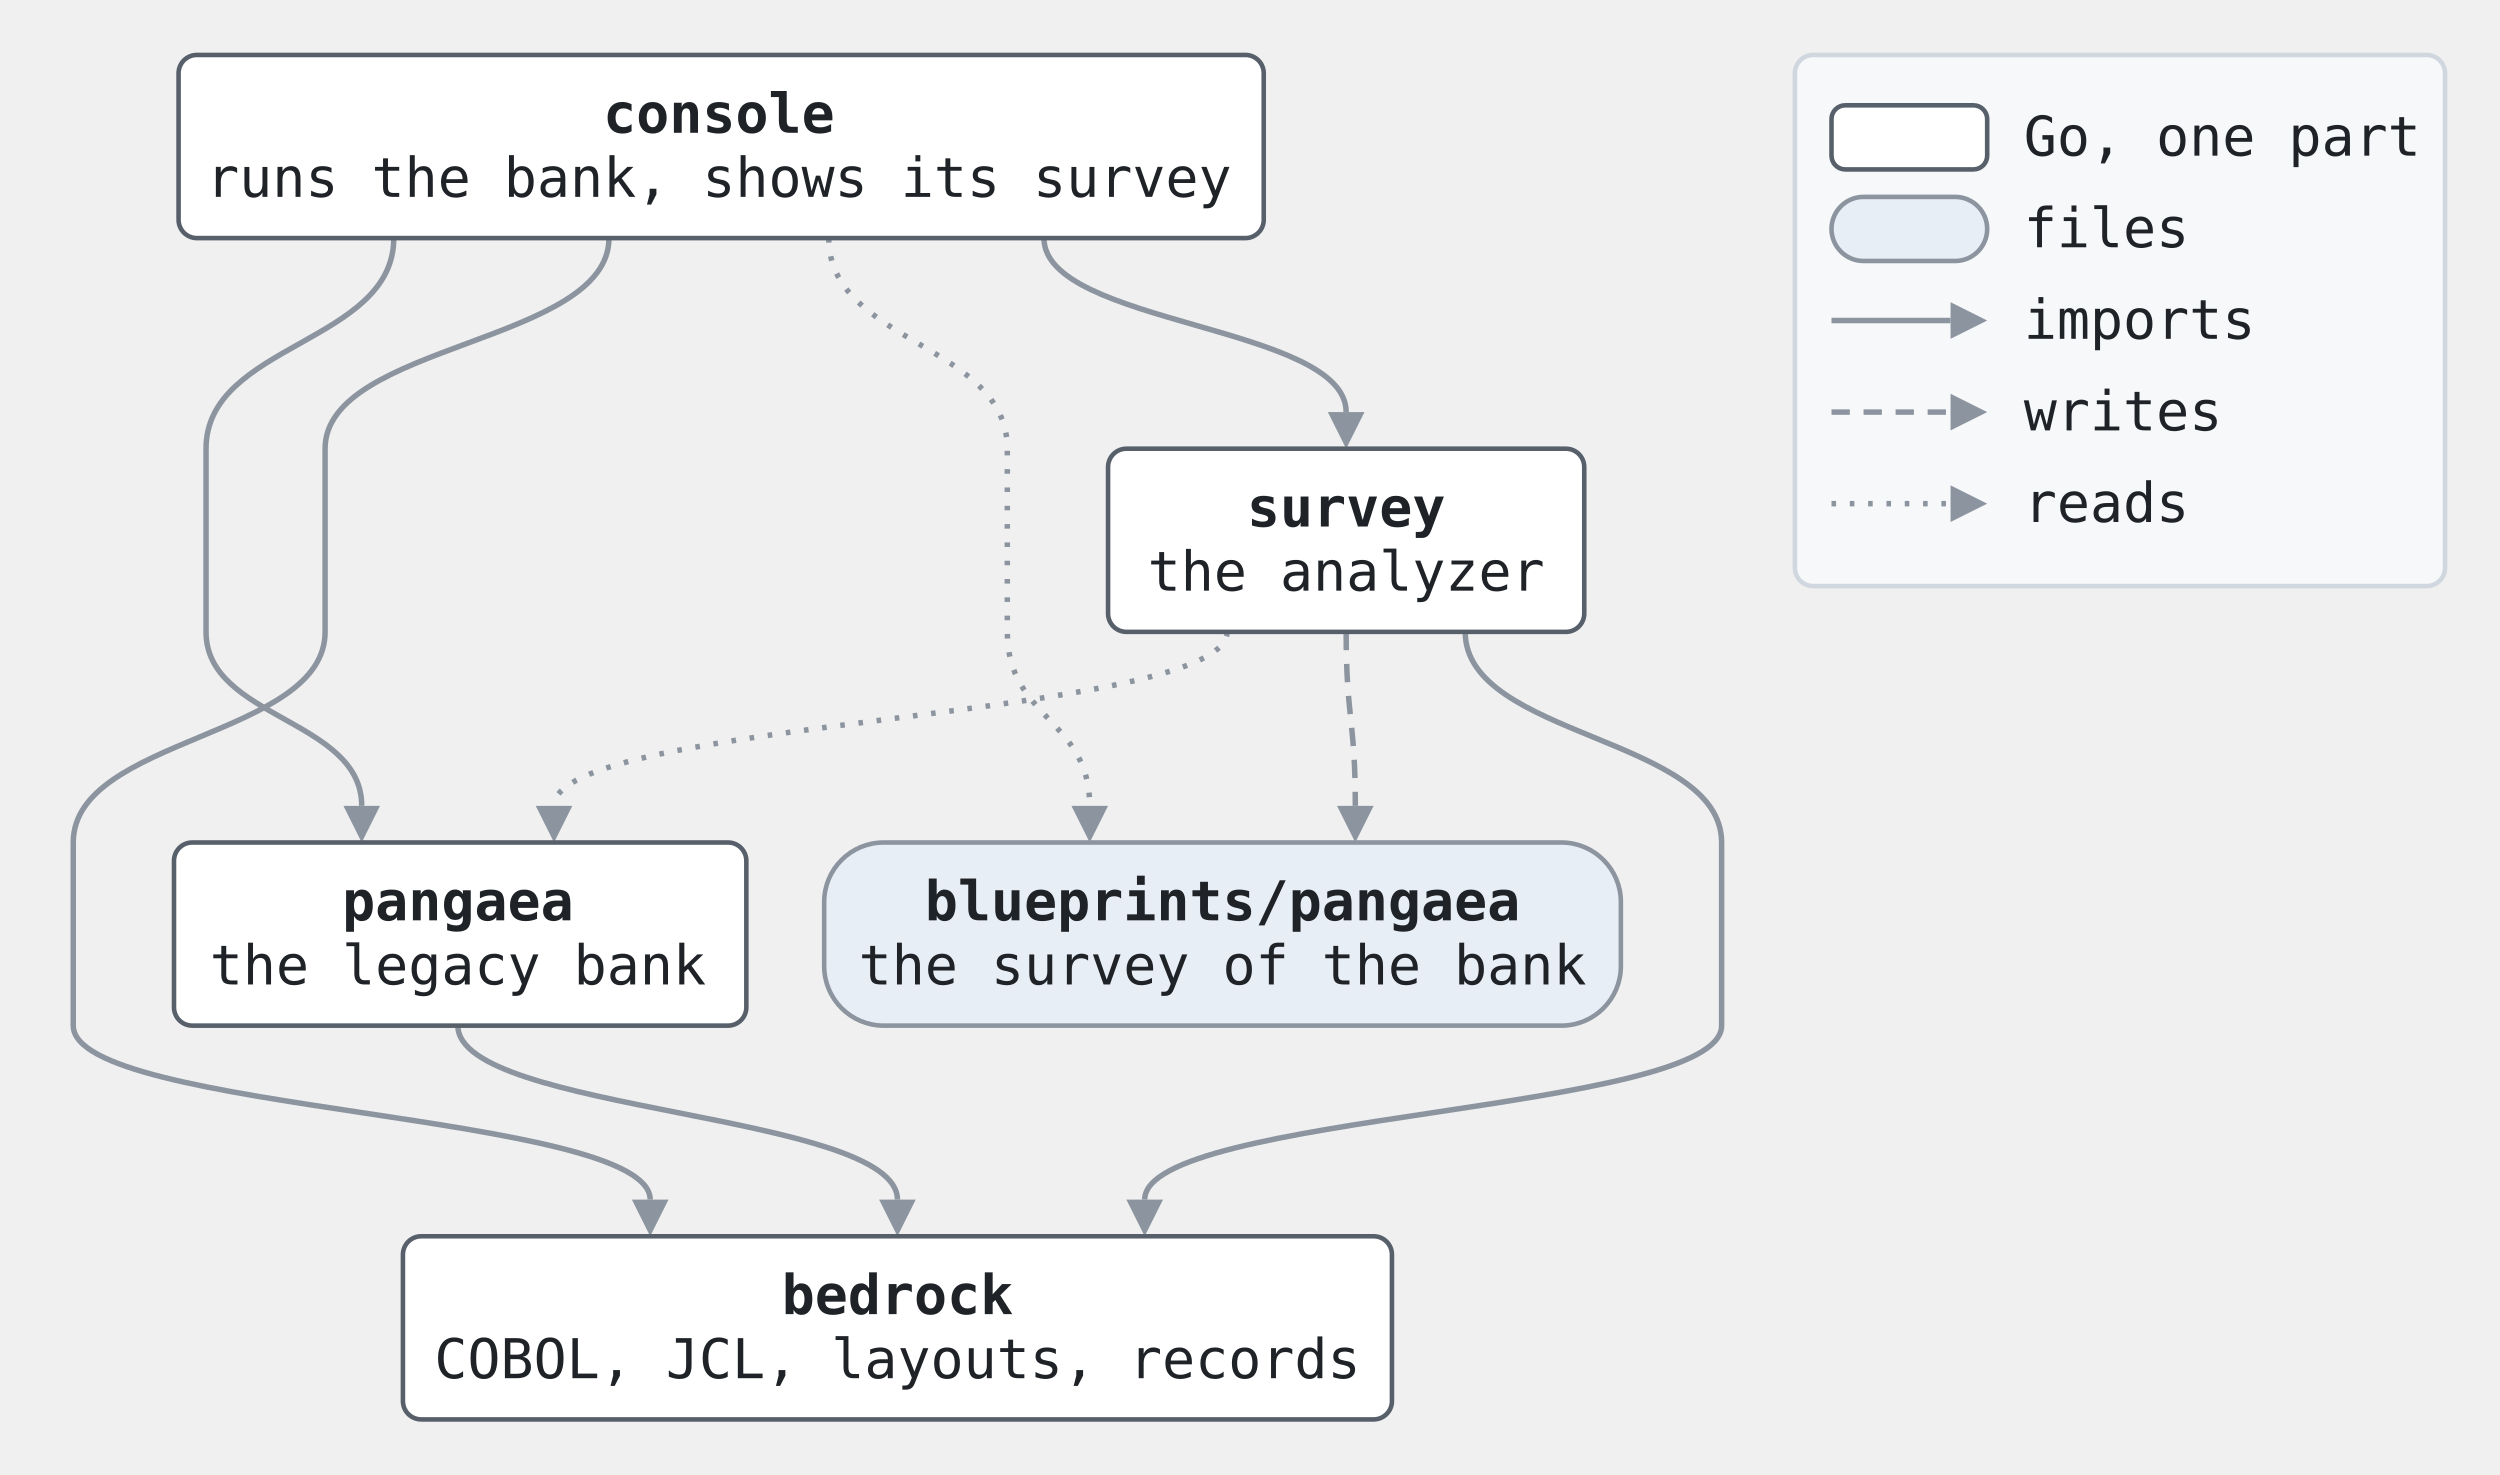
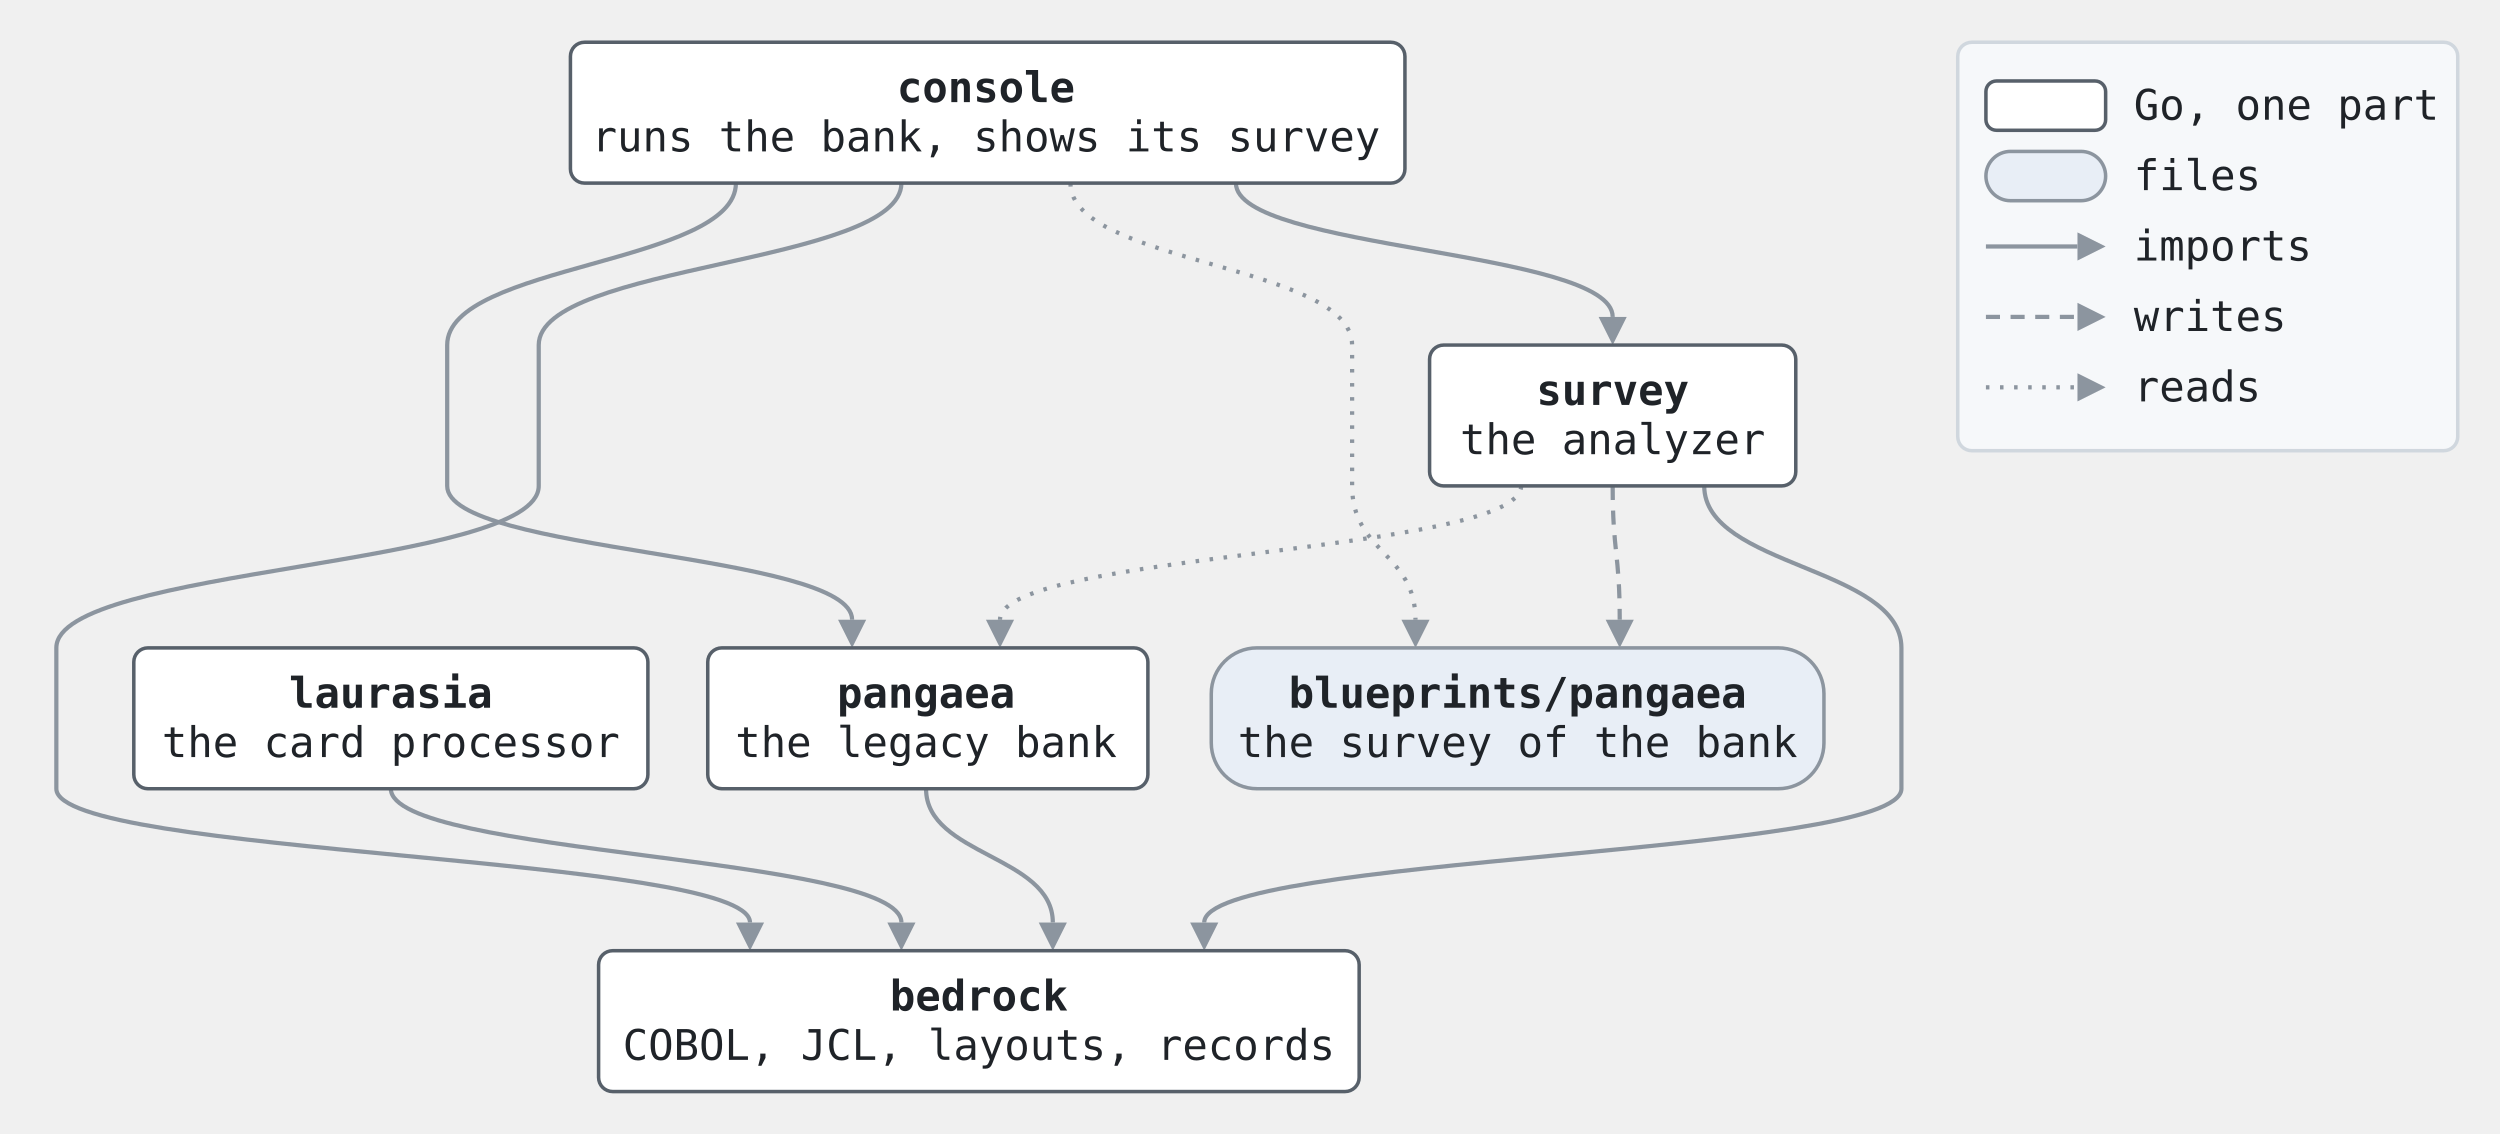
- <svg xmlns="http://www.w3.org/2000/svg" width="546" height="322" viewBox="0 0 546 322" font-family="ui-monospace, SFMono-Regular, Menlo, Consolas, monospace" font-size="12">
+ <svg xmlns="http://www.w3.org/2000/svg" width="710" height="322" viewBox="0 0 710 322" font-family="ui-monospace, SFMono-Regular, Menlo, Consolas, monospace" font-size="12">
  <style>
.box { fill: #ffffff; stroke: #57606a; stroke-width: 1 }
.box.emphasis { stroke-width: 2.5 }
.box.data { fill: #e8eef6; stroke: #8c959f }
.box.external { fill: #fbecd0; stroke: #a16207; stroke-width: 2 }
.box.dashed { stroke-dasharray: 4 3 }
.label { fill: #1f2328 }
.label.first { font-weight: 600 }
.edge { fill: none; stroke: #8c959f; stroke-width: 1.2 }
.edge.dashed { stroke-dasharray: 4 3 }
.edge.dotted { stroke-dasharray: 1 3 }
.head { fill: #8c959f }
.legend { fill: #f6f8fa; stroke: #d0d7de }
.edge-label { fill: #57606a; font-size: 11px; paint-order: stroke; stroke: #ffffff; stroke-width: 4px; stroke-linejoin: round }
.box.highlight { stroke: #c2410c; stroke-width: 2.5 }
.edge.highlight { stroke: #c2410c; stroke-width: 2 }
.head.highlight { fill: #c2410c }
@media (prefers-color-scheme: dark) {
  .box { fill: #161b22; stroke: #8b949e }
  .box.data { fill: #1f2a3a; stroke: #6e7681 }
  .box.external { fill: #3a2c12; stroke: #d6a64a }
  .label { fill: #e6edf3 }
  .edge { stroke: #6e7681 }
  .head { fill: #6e7681 }
  .legend { fill: #0d1117; stroke: #30363d }
  .edge-label { fill: #9da5ae; stroke: #0d1117 }
  .box.highlight, .edge.highlight { stroke: #fb923c }
  .head.highlight { fill: #fb923c }
}
</style>
  <defs>
    <marker id="arrow" viewBox="0 0 8 8" refX="0" refY="4" markerUnits="userSpaceOnUse" markerWidth="8" markerHeight="8" orient="auto-start-reverse">
      <path class="head" d="M0,0 L8,4 L0,8 z" />
    </marker>
    <marker id="arrow-highlight" viewBox="0 0 8 8" refX="0" refY="4" markerUnits="userSpaceOnUse" markerWidth="8" markerHeight="8" orient="auto-start-reverse">
      <path class="head highlight" d="M0,0 L8,4 L0,8 z" />
    </marker>
  </defs>
-   <path class="edge" d="M228,52 C228,71 294,71 294,90" marker-end="url(#arrow)" />
-   <path class="edge" d="M86,52 C86,75 45,75 45,98 L45,138 C45,157 79,157 79,176" marker-end="url(#arrow)" />
-   <path class="edge" d="M133,52 C133,75 71,75 71,98 L71,138 C71,161 16,161 16,184 L16,224 C16,243 142,243 142,262" marker-end="url(#arrow)" />
-   <path class="edge dotted" d="M181,52 C181,75 220,75 220,98 L220,138 C220,157 238,157 238,176" marker-end="url(#arrow)" />
-   <path class="edge" d="M320,138 C320,161 376,161 376,184 L376,224 C376,243 250,243 250,262" marker-end="url(#arrow)" />
-   <path class="edge dotted" d="M268,138 C268,157 121,157 121,176" marker-end="url(#arrow)" />
-   <path class="edge dashed" d="M294,138 C294,157 296,157 296,176" marker-end="url(#arrow)" />
-   <path class="edge" d="M100,224 C100,243 196,243 196,262" marker-end="url(#arrow)" />
+   <path class="edge" d="M351,52 C351,71 458,71 458,90" marker-end="url(#arrow)" />
+   <path class="edge" d="M209,52 C209,75 127,75 127,98 L127,138 C127,157 242,157 242,176" marker-end="url(#arrow)" />
+   <path class="edge" d="M256,52 C256,75 153,75 153,98 L153,138 C153,161 16,161 16,184 L16,224 C16,243 213,243 213,262" marker-end="url(#arrow)" />
+   <path class="edge dotted" d="M304,52 C304,75 384,75 384,98 L384,138 C384,157 402,157 402,176" marker-end="url(#arrow)" />
+   <path class="edge" d="M484,138 C484,161 540,161 540,184 L540,224 C540,243 342,243 342,262" marker-end="url(#arrow)" />
+   <path class="edge dotted" d="M432,138 C432,157 284,157 284,176" marker-end="url(#arrow)" />
+   <path class="edge dashed" d="M458,138 C458,157 460,157 460,176" marker-end="url(#arrow)" />
+   <path class="edge" d="M263,224 C263,243 299,243 299,262" marker-end="url(#arrow)" />
+   <path class="edge" d="M111,224 C111,243 256,243 256,262" marker-end="url(#arrow)" />
  <g>
-     <rect class="box" x="39" y="12" width="237" height="40" rx="4" />
-     <text class="label first" x="157" y="29" text-anchor="middle">console</text>
-     <text class="label" x="157" y="43" text-anchor="middle">runs the bank, shows its survey</text>
+     <rect class="box" x="162" y="12" width="237" height="40" rx="4" />
+     <text class="label first" x="280" y="29" text-anchor="middle">console</text>
+     <text class="label" x="280" y="43" text-anchor="middle">runs the bank, shows its survey</text>
  </g>
  <g>
-     <rect class="box" x="242" y="98" width="104" height="40" rx="4" />
-     <text class="label first" x="294" y="115" text-anchor="middle">survey</text>
-     <text class="label" x="294" y="129" text-anchor="middle">the analyzer</text>
+     <rect class="box" x="406" y="98" width="104" height="40" rx="4" />
+     <text class="label first" x="458" y="115" text-anchor="middle">survey</text>
+     <text class="label" x="458" y="129" text-anchor="middle">the analyzer</text>
  </g>
  <g>
-     <rect class="box" x="38" y="184" width="125" height="40" rx="4" />
-     <text class="label first" x="100" y="201" text-anchor="middle">pangaea</text>
-     <text class="label" x="100" y="215" text-anchor="middle">the legacy bank</text>
+     <rect class="box" x="201" y="184" width="125" height="40" rx="4" />
+     <text class="label first" x="263" y="201" text-anchor="middle">pangaea</text>
+     <text class="label" x="263" y="215" text-anchor="middle">the legacy bank</text>
  </g>
  <g>
-     <rect class="box data" x="180" y="184" width="174" height="40" rx="13" />
-     <text class="label first" x="267" y="201" text-anchor="middle">blueprints/pangaea</text>
-     <text class="label" x="267" y="215" text-anchor="middle">the survey of the bank</text>
+     <rect class="box" x="38" y="184" width="146" height="40" rx="4" />
+     <text class="label first" x="111" y="201" text-anchor="middle">laurasia</text>
+     <text class="label" x="111" y="215" text-anchor="middle">the card processor</text>
  </g>
  <g>
-     <rect class="box" x="88" y="270" width="216" height="40" rx="4" />
-     <text class="label first" x="196" y="287" text-anchor="middle">bedrock</text>
-     <text class="label" x="196" y="301" text-anchor="middle">COBOL, JCL, layouts, records</text>
+     <rect class="box data" x="344" y="184" width="174" height="40" rx="13" />
+     <text class="label first" x="431" y="201" text-anchor="middle">blueprints/pangaea</text>
+     <text class="label" x="431" y="215" text-anchor="middle">the survey of the bank</text>
+   </g>
+   <g>
+     <rect class="box" x="170" y="270" width="216" height="40" rx="4" />
+     <text class="label first" x="278" y="287" text-anchor="middle">bedrock</text>
+     <text class="label" x="278" y="301" text-anchor="middle">COBOL, JCL, layouts, records</text>
  </g>
  <g class="legend-keys">
-     <rect class="legend" x="392" y="12" width="142" height="116" rx="4" />
-     <rect class="box" x="400" y="23" width="34" height="14" rx="3" />
-     <text class="label" x="442" y="34">Go, one part</text>
-     <rect class="box data" x="400" y="43" width="34" height="14" rx="7" />
-     <text class="label" x="442" y="54">files</text>
-     <path class="edge" d="M400,70 L426,70" marker-end="url(#arrow)" />
-     <text class="label" x="442" y="74">imports</text>
-     <path class="edge dashed" d="M400,90 L426,90" marker-end="url(#arrow)" />
-     <text class="label" x="442" y="94">writes</text>
-     <path class="edge dotted" d="M400,110 L426,110" marker-end="url(#arrow)" />
-     <text class="label" x="442" y="114">reads</text>
+     <rect class="legend" x="556" y="12" width="142" height="116" rx="4" />
+     <rect class="box" x="564" y="23" width="34" height="14" rx="3" />
+     <text class="label" x="606" y="34">Go, one part</text>
+     <rect class="box data" x="564" y="43" width="34" height="14" rx="7" />
+     <text class="label" x="606" y="54">files</text>
+     <path class="edge" d="M564,70 L590,70" marker-end="url(#arrow)" />
+     <text class="label" x="606" y="74">imports</text>
+     <path class="edge dashed" d="M564,90 L590,90" marker-end="url(#arrow)" />
+     <text class="label" x="606" y="94">writes</text>
+     <path class="edge dotted" d="M564,110 L590,110" marker-end="url(#arrow)" />
+     <text class="label" x="606" y="114">reads</text>
  </g>
</svg>
